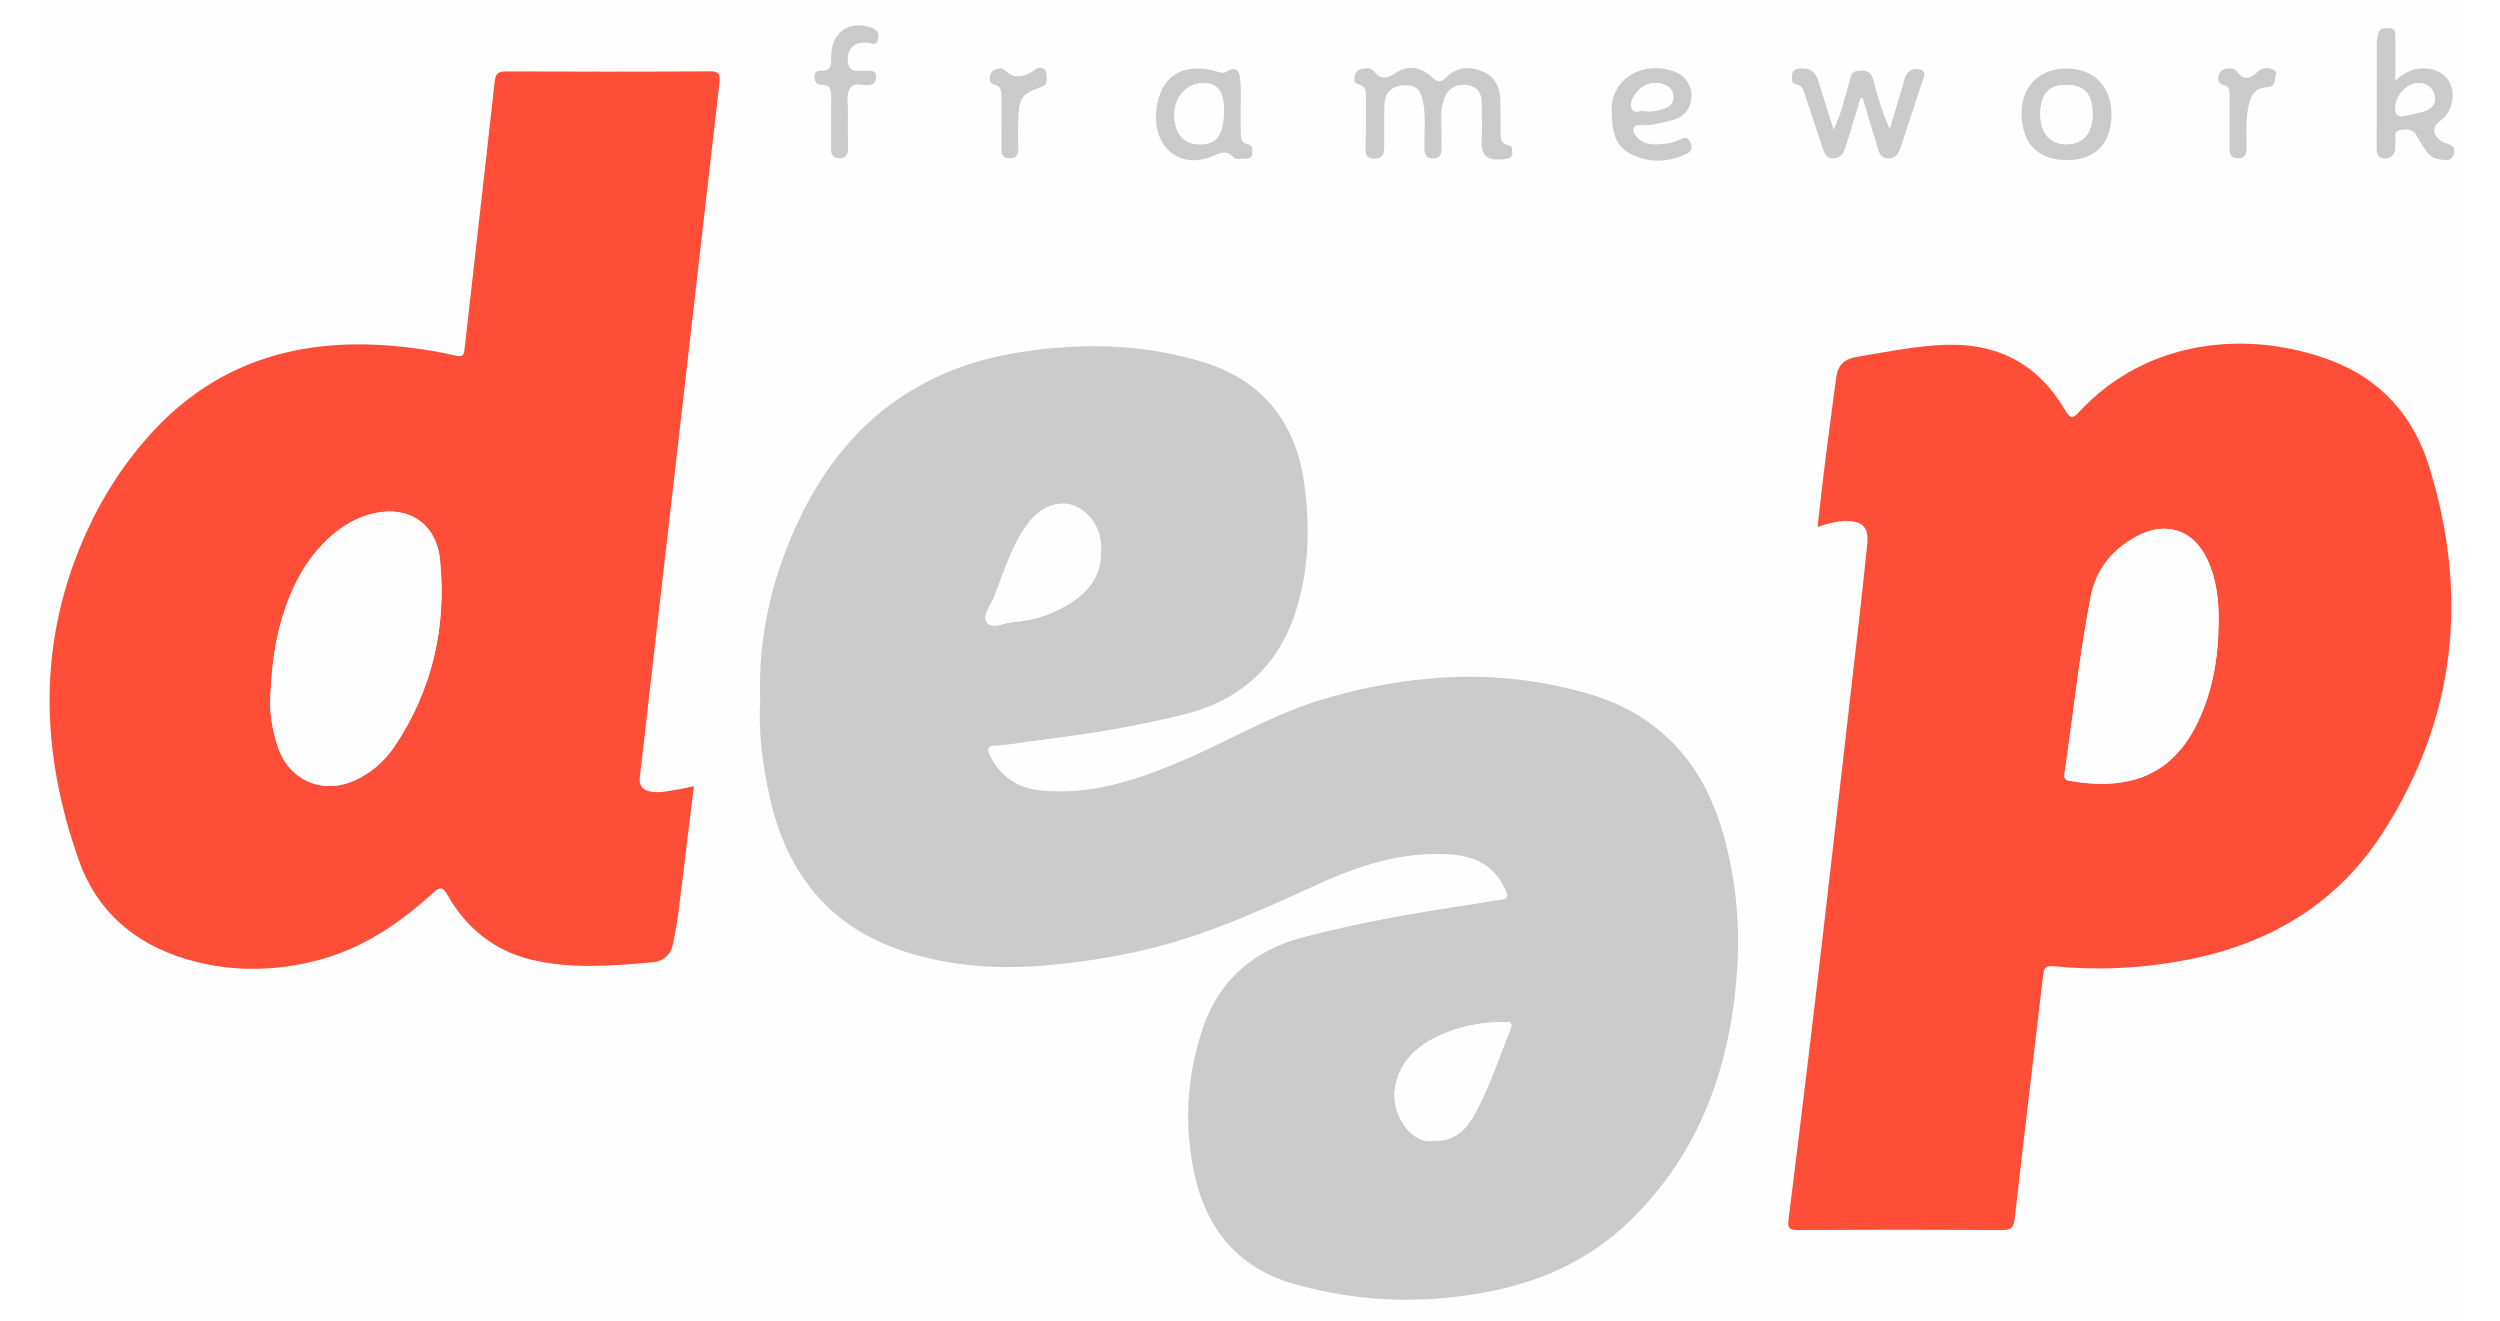
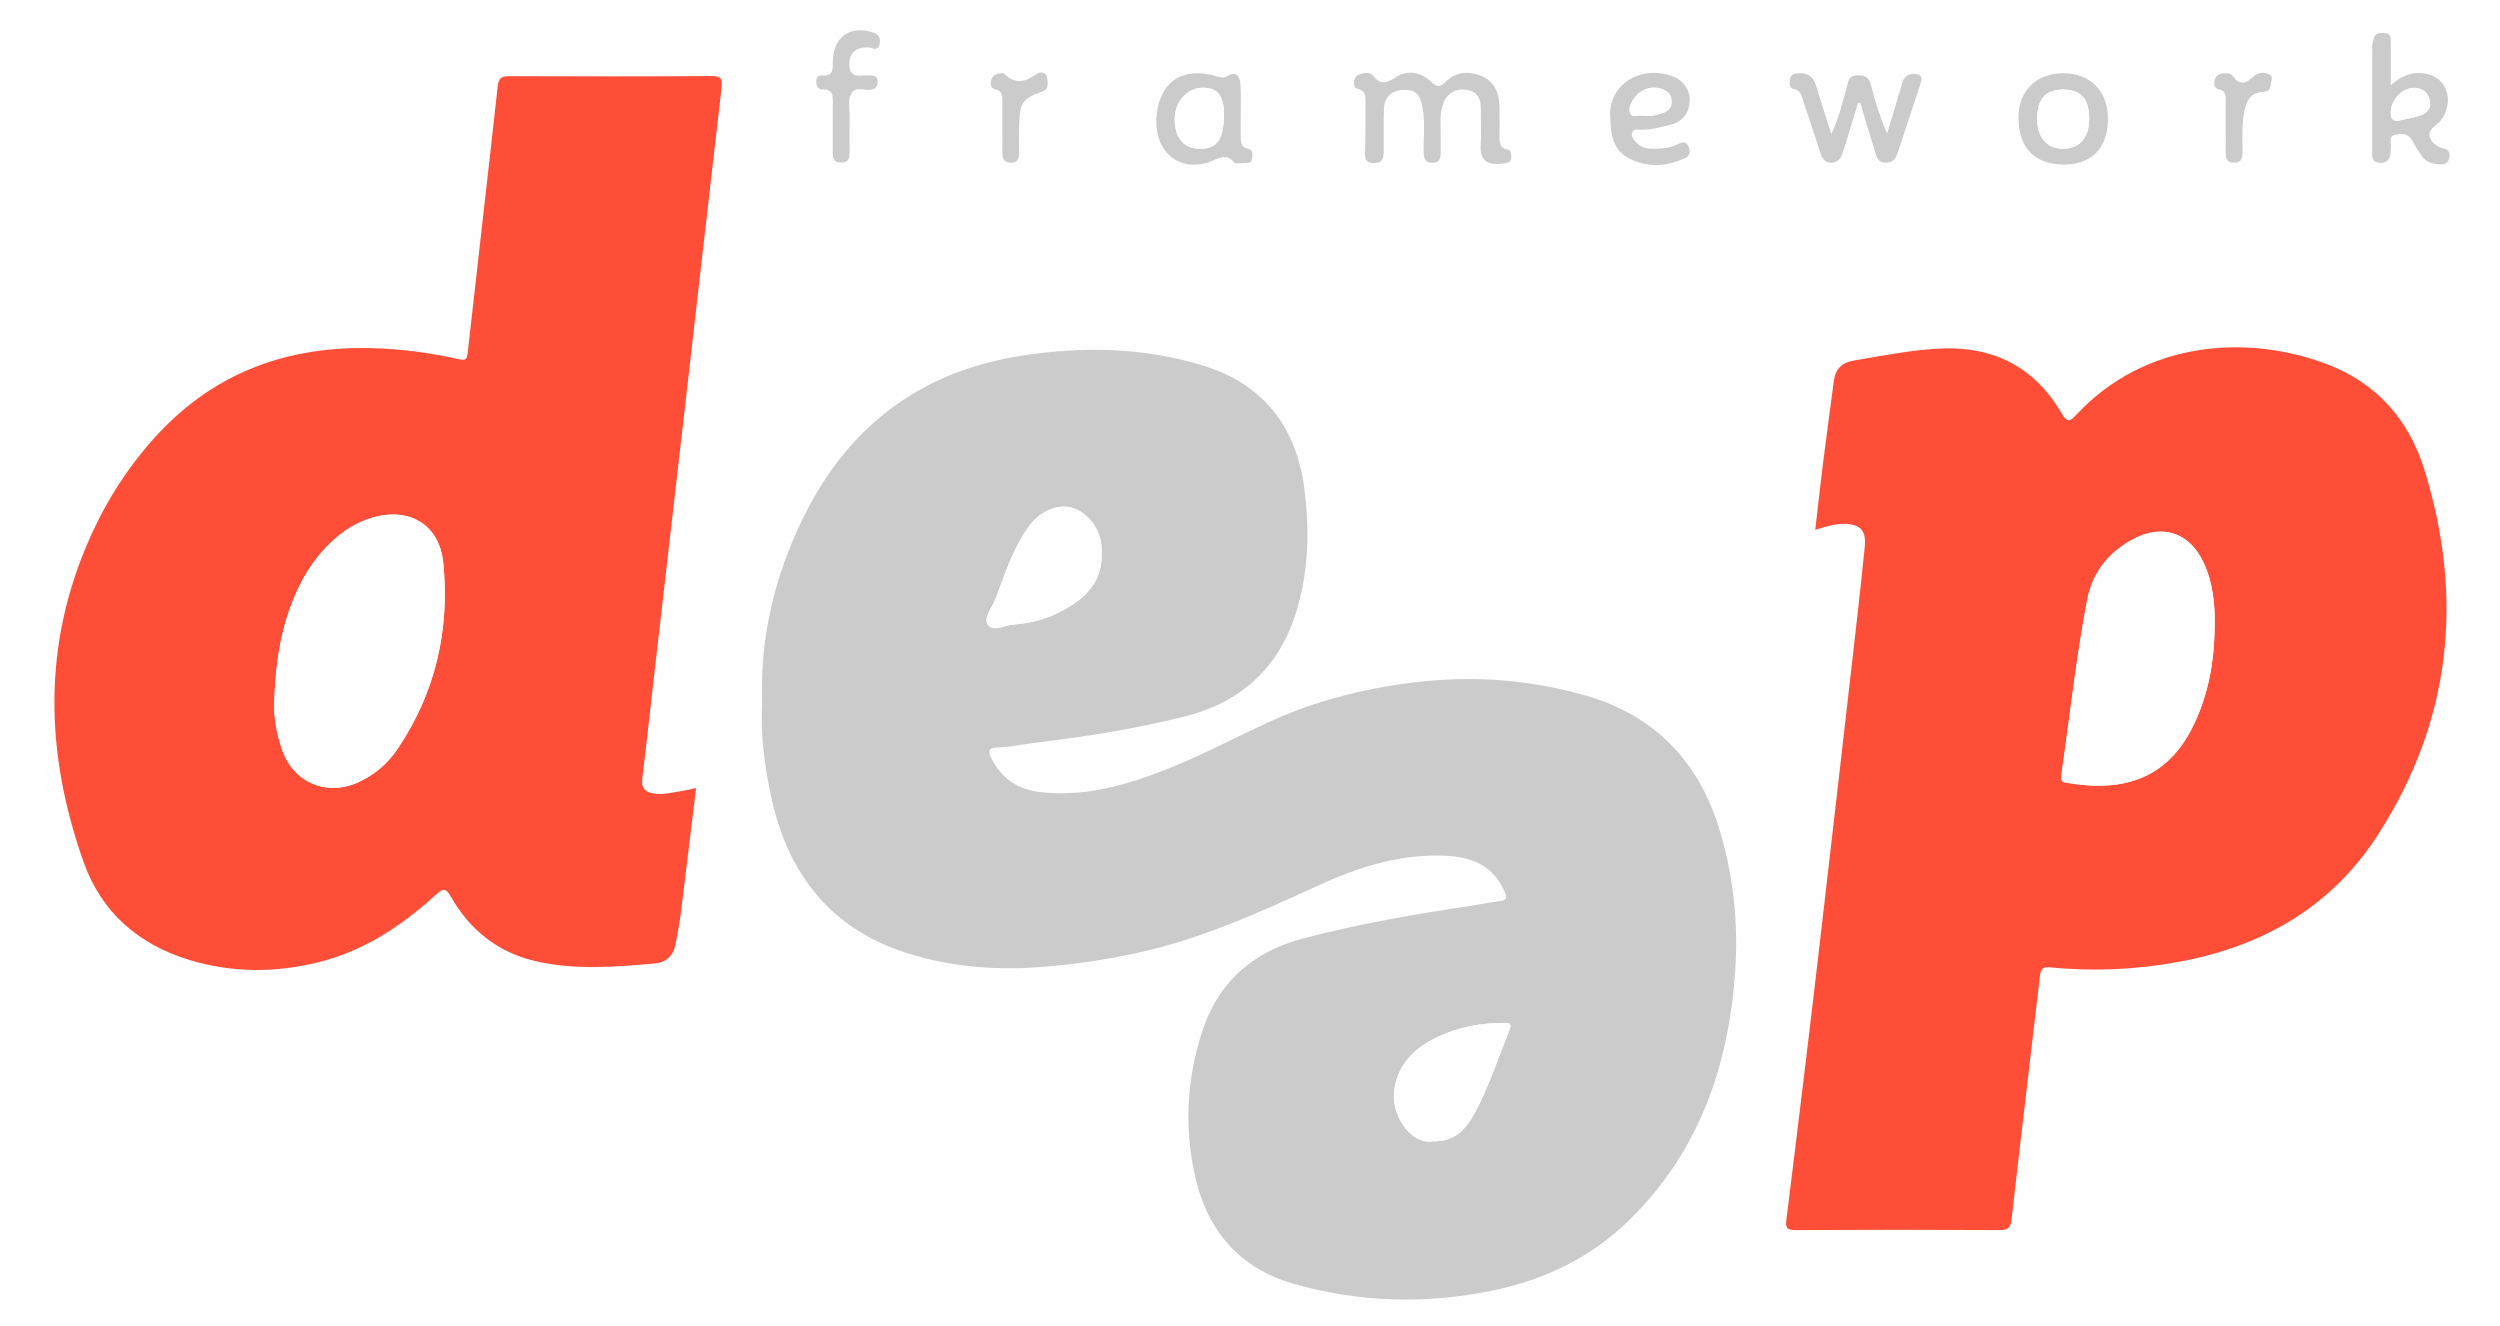
- <svg xmlns="http://www.w3.org/2000/svg" viewBox="-31.68 459.04 2063.36 1089.92">
+ <svg xmlns="http://www.w3.org/2000/svg" viewBox="-35.84 454.88 2071.68 1098.24">
  <path fill="#FEFEFE" d="M1002 2002c-330.4 0-660.8 0-991.2.2-7.3 0-9-1.6-9-9C2 1332.4 2 671.5 1.8 10.7c0-7.3 1.6-9 9-9 660.7.3 1321.6.3 1982.4.1 7.3 0 9 1.6 9 9-.2 660.8-.2 1321.6 0 1982.4 0 7.3-1.6 9-9 9-330.4-.3-660.8-.2-991.2-.2zm-406.3-964.7c-1.4 25.8 2.1 52.8 8 79.5 13.9 62.3 48.7 107 110.7 127.2 35.1 11.5 71.3 14.7 108.4 12.3 27.9-1.8 55.3-5.8 82.6-11.7 53.1-11.4 102.2-33.7 151.2-56.1 33.9-15.5 69-26.6 107.1-24.6 21.4 1.2 38.3 9.1 47.4 29.7 2 4.6 2.2 7.1-3.8 7.8-7.1.8-14 2.4-21.1 3.4-48 7.2-96 15.2-142.9 27.8-39.6 10.6-68.4 34.8-81.8 73.9-13.9 40.6-16.3 82.7-6.5 124.6 10.2 43.7 36.8 74.6 80.6 87.2 54.8 15.8 110.5 17.3 166.5 5.6 42.6-8.9 80.6-27.3 111.9-57.8 57.7-56.2 82.5-127.1 88.1-205.5 2.9-40.3-1.2-80.4-13.2-119.3-17.4-56.4-53.8-94-110.9-110.3-42.8-12.2-86.4-16.2-130.9-12-30.5 2.9-60.1 8.8-89.4 17.8-41 12.6-77.6 34.9-116.8 51.3-36.2 15.1-72.8 27.1-112.9 23.2-19.9-1.9-34.1-11.3-42.7-29.3-2.4-4.9-1.4-7.7 4.1-7.8 10.7-.2 21.2-2.6 31.8-3.9 42.1-5.1 84.1-11.6 125.2-22 45.6-11.5 76.9-39.6 91.4-84.7 11-34.3 11.9-69.6 7.2-105-6.7-50-33.7-85.1-82-100.4-50.2-15.9-102-16.8-153.8-8.5-82.4 13.2-141.8 58.3-178.6 132.6-23.9 48.3-36.8 99.3-34.9 155zm-54.7 70.6c-4.8 1-8.5 2-12.2 2.6-7.7 1.2-15.3 3.4-23.2 2-6.9-1.2-10.1-4.7-9.2-12.1 2.9-23.6 5.4-47.2 8.1-70.7L533 781.6c9.7-84.6 19.3-169.3 29.1-253.9.8-6.8.1-9.7-8.1-9.7-56 .4-112 .3-167.9.1-6.4 0-8.7 1.4-9.5 8.4-8.1 73.7-16.6 147.3-24.9 221-.6 5.1-1.4 6.5-7 5.2-23.5-5.3-47.3-8.5-71.5-9.2-69.6-2-129.9 19.4-178 71-23.3 24.9-41.7 53.3-55.7 84.3-40.4 89.3-38.1 180.1-5.9 270.7 14.7 41.4 45.4 68.2 87.7 81 34.7 10.5 69.8 10.7 105 2.3 38.8-9.2 70.8-30.4 99.7-56.9 5.6-5.2 8-4.7 11.8 2 15.7 27.6 38.9 46.2 70 53.5 32.8 7.7 66 4.8 99.1 2 9.3-.8 15.5-6.5 17.2-16.1 1.6-8.9 3.3-17.9 4.5-26.9 4.1-33.9 8.1-67.7 12.4-102.5zM1468.4 894c4.7-1.4 8.3-2.7 12.1-3.5 4.1-.8 8.4-1.6 12.5-1.5 13.4.6 17.8 6.1 16.4 19.3-2 18.4-3.8 36.9-5.9 55.3-10.1 88.8-20.2 177.7-30.6 266.5-9.2 78.5-18.7 156.9-28.4 235.3-.9 7.2.4 8.9 7.5 8.8 56.3-.2 112.6-.3 168.9 0 7 0 9.3-1.8 10.2-9 7.6-67.2 15.7-134.3 23.5-201.5.6-5.4 1.9-7.8 8.4-7.2 36.1 3.6 72.2 1.9 107.9-4.8 69-12.9 125.7-45.5 164.1-105.5 60.5-94.4 71.2-195.7 38.2-302-12.8-41.4-39.6-71.8-80.4-87.4-66.4-25.4-151.1-19.3-208.1 41.8-4.9 5.3-7.2 7.1-11.9-.9-21.7-37.3-54.3-55.4-97.8-54.1-25.2.7-49.7 5.9-74.3 10-10.1 1.7-15.6 6.9-16.9 17-2.9 22.6-6.1 45.1-8.9 67.7-2.3 18.3-4.3 36.7-6.5 55.7zm-372.7-334.9c0 6.5-.1 13 0 19.5.1 5.1-1.3 10.9 6.9 11.2 8.3.3 8.5-5.3 8.5-11.1.1-11.4-.2-22.8.2-34.2.4-9.3 6.5-14.9 15.7-15.3 9.8-.4 13.6 2.9 15.9 12.8 3 13.2 1 26.6 1.4 39.8.2 5.2 1.9 8 7.5 7.8 5.2-.2 6.5-3.2 6.5-7.7-.1-9.4.1-18.9-.1-28.3-.1-5 .9-9.7 2.7-14.3 3.2-8.1 11-11.9 20-10 8.2 1.7 10.7 7.5 10.7 15.2 0 10.1.5 20.2-.1 30.3-.7 12.7 4.4 17.4 20.1 15.2 2.8-.4 5.1-1.1 5.2-4.6.1-2.7.2-6-2.8-6.6-7.8-1.6-6.9-7.3-6.9-12.8 0-7.8.1-15.6-.1-23.4-.4-11.1-4-20.5-15.2-25-10.9-4.4-21.4-3.1-29.7 5.2-4.8 4.8-7.4 3.7-11.7-.4-9-8.3-19.6-10-29.5-3.6-7.2 4.7-12.5 6.7-18.5-1.3-2.5-3.3-7.2-2.5-11-1.4-2.6.8-4.3 2.9-4.8 5.7-.5 2.8-.1 5.9 2.8 6.5 7.3 1.5 6.6 6.8 6.6 12.1-.3 6.3-.3 12.5-.3 18.7zm408.1-18.8h2c4.1 13.5 8.1 27 12.2 40.4 1.4 4.5 2.3 9.4 9.2 9.3 6.4-.1 8.2-3.9 9.8-8.8 5.9-18.2 11.9-36.4 18-54.5 1.2-3.7 3.5-8.4-1.6-9.9-4.5-1.4-9.8 0-12.2 5.3-1.1 2.3-1.5 5-2.2 7.4-3.6 12.1-7.3 24.2-10.9 36.4-5.8-13.5-10-26.7-13.4-40.1-1.9-7.6-6.6-8.8-13-8-6.2.8-6 6.3-7.2 10.3-3.6 12.1-6.1 24.6-12.7 38.2-4.7-14.8-8.8-27.4-12.6-40.1-2.3-7.8-7.3-11-15.2-10.3-3.2.3-5.8 1.2-6.4 4.7-.5 3.3-.9 7.5 3 8.3 6.4 1.3 6.7 6.3 8.2 10.7 4.9 14.4 9.5 29 14.4 43.4 1.3 3.8 3.2 7.1 8.2 7 4.5 0 7.4-2.2 9-6.1 1.4-3.6 2.6-7.3 3.7-11 3.2-11 6.5-21.8 9.7-32.6zm441.5-14.8v-36.4c0-3.5-.4-6.6-4.9-6.7-3.9-.1-8.1-.8-9.2 4.7-.4 1.9-1.2 3.8-1.2 5.7-.1 29.9-.1 59.9-.1 89.8 0 4.1 1.3 6.9 5.9 7.3 4.5.4 7.7-1.5 9-5.7.7-2.4.2-5.2.6-7.7.5-3.5-2.1-8.6 3.5-9.8 5.4-1.1 11-1.4 14.3 4.9 2.2 4.3 4.9 8.4 7.7 12.4 4.1 6 10.6 7.2 17.1 7.2 3 0 5.3-2.5 5.9-5.7 1.4-8.1-6.2-6.9-10-9.5-8.5-5.7-8.8-12-.4-18.1 7-5.1 11.1-16.9 8.3-26.4-2.7-9.4-9.6-14.4-19.2-15.7-9.9-1.5-18.4 1.8-27.3 9.7zm-953 22.3c0-7.8.4-15.6-.2-23.4-.5-6.3-3.4-11.1-10.8-6.5-3 1.8-5.3 1.1-8.2.3-28.1-8.3-47.5 3.3-50.4 32.5-2.7 27.4 16.2 47.1 42.8 38.7 7.7-2.4 13.9-8.6 21.5 0 1.3 1.5 5.6.6 8.5.6 3 0 6.2 0 6.4-4.2.1-3.1 1-6.7-3.7-7.7-5.5-1.1-5.7-5.5-5.8-9.8-.2-6.8-.1-13.7-.1-20.5zm306.3 4.6c.2 15 2.8 27.4 15.8 34 15.1 7.7 30.7 6.9 45.9-.2 4.1-1.9 5.1-5.2 3.1-9.7-2.2-4.8-5-3.5-8.7-2-3.5 1.5-7.3 3-11.1 3.3-8.7.8-17.7 2.2-24.5-5.6-1.8-2-3.3-4.2-2.5-7 1-3.4 4.1-2.7 6.6-2.6 8.5.2 16.7-2 24.8-4 10.4-2.6 15.8-9.5 16.4-20.1.5-8.7-5.6-17.4-15-20.5-28.2-9.8-53 9.1-50.8 34.4zm412.4 1c0-23.1-14.4-37.8-37.2-37.8-22.3 0-37.2 14.9-36.9 37.3.4 27 15.7 38 37 38.3 21.5.4 36.9-11.8 37.1-37.8zM684.9 494.3c2.7.4 7 3.4 8.3-3.1 1.1-5.7-1.7-8-6.9-9.6-18.2-5.4-31.4 4.3-31.9 24.1-.2 5.9 1 12.5-8.3 11.9-3.6-.2-5.4 1.4-5.4 5.2.1 3.8 1.5 6.6 5.6 6.4 7.6-.3 8.1 4.4 8.1 10.2-.2 13.7 0 27.3-.1 41 0 4.9.1 9.3 6.8 9.4 6.5.1 7.2-3.9 7.2-9-.1-9.8-.2-19.5 0-29.3.1-6.1-1.7-12.6 1.1-18.3 3.7-7.5 11.1-2.7 16.7-3.8 4-.8 5.4-3 5.4-6.7 0-3.8-2.1-5.1-5.6-5.1-2.6 0-5.2-.2-7.8.1-8.1.9-10.3-3.7-10-10.6.4-9 6.2-13.7 16.8-12.8zm1123.6 65.4c0 7.2.1 14.3 0 21.5-.1 4.7.8 8.4 6.7 8.6 6.4.1 7.3-3.8 7.3-9-.1-11.7-.8-23.4 1.8-34.9 1.7-7.5 4.8-13.7 13.4-14.5 4.8-.4 8.2-1.5 8.3-7.1.1-2.8 2.4-6-1.4-7.7-4.1-1.8-8.8-1.8-12.1 1.1-6.3 5.5-11.7 9.4-18.1.2-1.5-2.2-5.2-2.4-8.2-2.1-3.6.4-6.1 2.4-6.9 5.9-.8 3.5.1 6.6 4.1 7.5 5.3 1.1 5.1 5.1 5.1 9.1v21.4zm-1013.7-.4c0 7.5.1 14.9 0 22.4-.1 5 1.5 8.1 7.1 8.1 5.8 0 6.9-3.5 6.8-8.3-.1-7.5-.3-14.9 0-22.4.7-19.6 2.4-22 19.1-28.2 6.1-2.3 4.5-7.4 4-11.5-.6-5.3-6.3-4.8-8.4-3.3-9.3 6.9-17.9 9.3-27-.1-.7-.7-2.5-.3-3.8-.2-3.7.2-6.1 2.3-7.1 5.7-.8 3-.4 6.5 3 7.3 6.8 1.5 6.3 6.3 6.3 11.2 0 6.4.1 12.8 0 19.3z" />
  <path fill="#CBCBCB" d="M595.7 1037.3c-1.9-55.7 11-106.8 34.8-154.8 36.8-74.3 96.2-119.4 178.6-132.6 51.8-8.3 103.7-7.3 153.8 8.5 48.2 15.2 75.3 50.4 82 100.4 4.7 35.3 3.8 70.7-7.2 105-14.5 45.2-45.8 73.2-91.4 84.7-41.2 10.4-83.1 16.9-125.2 22-10.6 1.3-21 3.7-31.8 3.9-5.5.1-6.5 2.9-4.1 7.8 8.7 18 22.8 27.4 42.7 29.3 40.1 3.9 76.7-8.1 112.9-23.2 39.3-16.4 75.9-38.7 116.8-51.3 29.2-9 58.8-15 89.4-17.8 44.5-4.2 88.1-.2 130.9 12 57 16.3 93.5 53.9 110.9 110.3 12 38.9 16 79.1 13.2 119.3-5.6 78.4-30.4 149.3-88.1 205.5-31.3 30.5-69.3 48.9-111.9 57.8-55.9 11.7-111.7 10.2-166.5-5.6-43.8-12.6-70.4-43.4-80.6-87.2-9.8-41.9-7.4-84 6.5-124.6 13.4-39.1 42.2-63.4 81.8-73.9 47-12.5 94.9-20.6 142.9-27.8 7-1.1 14-2.6 21.1-3.4 6-.7 5.8-3.3 3.8-7.8-9.1-20.7-26-28.6-47.4-29.7-38.1-2.1-73.2 9-107.1 24.6-49.1 22.4-98.1 44.8-151.2 56.1-27.3 5.8-54.7 9.8-82.6 11.7-37.1 2.4-73.3-.9-108.4-12.3-62-20.2-96.8-65-110.7-127.2-5.9-26.8-9.4-53.8-7.9-79.7zm555.9 363.3c18.1.7 27.7-10.3 35-24 11.6-21.8 19.2-45.3 28.4-68.1 2.3-5.7-.5-5.9-4.7-5.9-19 0-37.4 3.4-54.6 11.5-18.3 8.6-32.3 21.3-36 42.7-3.8 21.4 13.5 47.1 31.9 43.8zM877.1 911.4v-1.6c-.3-15.4-10.6-29.9-24.3-34.1-11.6-3.6-26.3 2.4-35.5 14.6-13.8 18.5-20.3 40.4-28.5 61.5-2.7 6.8-9.8 15.1-6.2 20.5 4.6 6.8 14.4.4 21.8 0 17.4-1 33.7-6.7 48.3-16.2 15.1-9.8 25.3-23.1 24.4-44.7z" />
  <path fill="#FE4E37" d="M541 1107.9c-4.2 34.8-8.3 68.6-12.5 102.4-1.1 9-2.8 18-4.5 26.9-1.7 9.5-7.9 15.3-17.2 16.1-33.1 2.8-66.3 5.7-99.1-2-31.1-7.3-54.3-25.9-70-53.5-3.8-6.7-6.1-7.2-11.8-2-28.9 26.5-60.9 47.7-99.7 56.9-35.2 8.4-70.3 8.2-105-2.3-42.3-12.8-73-39.6-87.7-81-32.2-90.7-34.4-181.4 6-270.7 14-31 32.5-59.3 55.7-84.3 48.1-51.6 108.4-73 178-71 24.1.7 48 3.9 71.5 9.2 5.5 1.2 6.4-.2 7-5.2 8.2-73.7 16.8-147.3 24.9-221 .8-6.9 3.1-8.4 9.5-8.4 56 .2 112 .3 167.9-.1 8.1-.1 8.9 2.9 8.1 9.7-9.8 84.6-19.4 169.3-29.1 253.9l-28.5 248.1c-2.7 23.6-5.2 47.2-8.1 70.7-.9 7.5 2.3 10.9 9.2 12.1 7.9 1.4 15.5-.8 23.2-2 3.6-.5 7.3-1.5 12.2-2.5zm-349.5-73.6c-.8 13.9 1.7 27.3 5.9 40.4 9 28.3 37 40.7 64 28.3 13.4-6.1 24.2-15.6 32.3-27.6 31.4-46.6 43.2-98.6 37.8-153.9-3.2-32.5-29.1-47.1-60.4-37.1-10.1 3.2-19 8.4-27.1 15.1-13.2 10.9-23.4 24.4-31.1 39.7-15.1 29.8-20.2 62-21.4 95.1zM1468.4 894c2.2-19 4.2-37.4 6.5-55.7 2.8-22.6 6-45.1 8.9-67.7 1.3-10.2 6.8-15.3 16.9-17 24.7-4.1 49.2-9.2 74.3-10 43.4-1.2 76.1 16.9 97.8 54.1 4.6 8 6.9 6.2 11.9.9 57-61.2 141.7-67.2 208.1-41.8 40.9 15.6 67.6 46 80.4 87.4 32.9 106.3 22.3 207.6-38.2 302-38.5 60-95.2 92.6-164.1 105.5-35.7 6.7-71.7 8.4-107.9 4.8-6.5-.6-7.8 1.8-8.4 7.2-7.8 67.2-15.9 134.3-23.5 201.5-.8 7.2-3.2 9.1-10.2 9-56.3-.3-112.6-.3-168.9 0-7.1 0-8.4-1.7-7.5-8.8 9.8-78.4 19.3-156.8 28.4-235.3 10.4-88.8 20.4-177.7 30.6-266.5 2.1-18.4 4-36.9 5.9-55.3 1.4-13.3-3-18.8-16.4-19.3-4.2-.2-8.4.6-12.5 1.5-3.8.7-7.4 2.1-12.1 3.5zm331 79.5c.3-18-1.4-35.8-9.1-52.3-11.5-24.8-34-32.4-58.1-19.7-20.4 10.8-34 27.5-38.3 50.1-9.3 48.1-14.4 96.9-21.5 145.4-.5 3.1-.6 5.7 3.7 6.4 39.1 6.9 79.6 2.2 103.7-43.4 14.1-27.1 19.3-56.3 19.6-86.5z" />
  <path fill="#CBCBCB" d="M1095.7 559.1v-18.5c0-5.2.7-10.5-6.6-12.1-2.9-.6-3.2-3.8-2.8-6.5.5-2.8 2.2-4.9 4.8-5.7 3.8-1.1 8.5-1.9 11 1.4 6 8 11.3 6 18.5 1.3 9.8-6.4 20.5-4.7 29.5 3.6 4.4 4.1 6.9 5.2 11.7.4 8.4-8.4 18.8-9.7 29.7-5.2 11.2 4.5 14.9 13.9 15.2 25 .2 7.8.1 15.6.1 23.4 0 5.5-.9 11.2 6.9 12.8 3 .6 2.8 3.9 2.8 6.6-.1 3.4-2.4 4.2-5.2 4.6-15.7 2.2-20.8-2.5-20.1-15.2.6-10.1 0-20.2.1-30.3 0-7.6-2.5-13.4-10.7-15.2-9-1.9-16.7 1.9-20 10-1.8 4.5-2.8 9.2-2.7 14.3.2 9.4 0 18.9.1 28.3 0 4.5-1.3 7.5-6.5 7.7-5.5.2-7.3-2.6-7.5-7.8-.5-13.3 1.6-26.6-1.4-39.8-2.2-9.9-6.1-13.3-15.9-12.8-9.2.4-15.3 6-15.7 15.3-.4 11.4-.1 22.8-.2 34.2 0 5.8-.2 11.4-8.5 11.1-8.2-.3-6.9-6.1-6.9-11.2.2-6.7.3-13.2.3-19.7zm408.1-18.8c-3.3 10.8-6.5 21.6-9.8 32.3-1.1 3.7-2.3 7.4-3.7 11-1.6 4-4.5 6.1-9 6.1-4.9 0-6.9-3.2-8.2-7-4.8-14.5-9.5-29-14.4-43.4-1.5-4.4-1.8-9.5-8.2-10.7-3.9-.8-3.5-5-3-8.3.6-3.5 3.2-4.4 6.4-4.7 8-.7 12.9 2.5 15.2 10.3 3.8 12.7 7.9 25.2 12.6 40.1 6.6-13.6 9.1-26.1 12.7-38.2 1.2-4 1-9.5 7.2-10.3 6.5-.8 11.2.3 13 8 3.3 13.4 7.5 26.6 13.4 40.1 3.6-12.1 7.3-24.2 10.9-36.4.7-2.5 1.2-5.1 2.2-7.4 2.4-5.3 7.7-6.7 12.2-5.3 5.1 1.5 2.8 6.2 1.6 9.9-6 18.2-12 36.3-18 54.5-1.6 4.9-3.4 8.7-9.8 8.8-6.9.1-7.8-4.7-9.2-9.3-4.2-13.4-8.2-26.9-12.2-40.4-.6.3-1.2.3-1.9.3zm441.5-14.8c8.9-7.9 17.5-11.2 27.3-9.8 9.5 1.3 16.4 6.3 19.2 15.7 2.7 9.5-1.3 21.3-8.3 26.4-8.3 6-8.1 12.4.4 18.1 3.8 2.6 11.4 1.4 10 9.5-.6 3.2-2.9 5.7-5.9 5.7-6.6 0-13-1.2-17.1-7.2-2.8-4-5.4-8.1-7.7-12.4-3.3-6.4-8.9-6-14.3-4.9-5.6 1.1-3 6.3-3.5 9.8-.4 2.6.1 5.3-.6 7.7-1.3 4.2-4.5 6.1-9 5.7-4.6-.4-5.9-3.2-5.9-7.3 0-29.9 0-59.9.1-89.8 0-1.9.9-3.8 1.2-5.7 1.1-5.5 5.3-4.7 9.2-4.7 4.6.1 5 3.2 4.9 6.7v36.5zm5.2 29.6c6.3-1.4 12.7-2.4 18.8-4.3 6.2-1.9 10-6.5 8.3-13.2-1.7-6.7-6.8-10.3-13.8-9.9-10.1.5-19 11.3-18.5 21.5.2 3.5 1.2 5.6 5.2 5.9zm-958.2-7.3c0 6.8-.1 13.7 0 20.5.1 4.3.3 8.7 5.8 9.8 4.7.9 3.9 4.5 3.7 7.7-.2 4.2-3.4 4.2-6.4 4.2-2.9 0-7.2.9-8.5-.6-7.6-8.6-13.8-2.4-21.5 0-26.5 8.3-45.5-11.4-42.8-38.7 2.9-29.2 22.3-40.8 50.4-32.5 2.9.9 5.2 1.6 8.2-.3 7.4-4.5 10.3.2 10.8 6.5.7 7.8.3 15.6.3 23.4zm-13.9 1.7c0-15.4-5.3-22-17.6-21.9-13 .1-23.3 11.8-23.2 26.3.1 15.6 7.8 24.4 21.5 24.3 13.8-.2 19.3-8.3 19.3-28.7zm320.2 2.9c-2.3-25.3 22.6-44.1 50.8-34.6 9.4 3.2 15.5 11.8 15 20.5-.6 10.7-5.9 17.5-16.4 20.1-8.1 2-16.3 4.2-24.8 4-2.4-.1-5.6-.8-6.6 2.6-.8 2.8.7 5 2.5 7 6.8 7.8 15.8 6.4 24.5 5.6 3.8-.3 7.6-1.8 11.1-3.3 3.6-1.5 6.5-2.8 8.7 2 2 4.5 1 7.8-3.1 9.7-15.2 7.1-30.8 7.9-45.9.2-13-6.4-15.6-18.8-15.8-33.8zm26.2-1.7c7.2.7 12.8-.4 18.3-2.6 4-1.6 6.4-4.6 6.3-8.9-.1-4.4-1.9-7.9-6.4-9.9-8.6-3.8-18.2-1.5-24.2 6.4-2.8 3.7-5.3 8.2-3.9 12.5 1.9 5.3 7.4 1.7 9.9 2.5zm386.2 2.7c-.1 26-15.6 38.2-37.2 37.8-21.3-.3-36.6-11.3-37-38.3-.3-22.4 14.7-37.3 36.9-37.3 22.8 0 37.3 14.7 37.3 37.8zm-15.6-.2c0-16.7-6.9-24.2-22.1-24.1-14.2.1-20.9 7.9-21 24.3 0 15.3 7.9 24.6 21.2 24.7 14 .2 21.9-8.9 21.9-24.9zM684.9 494.3c-10.6-.9-16.4 3.7-16.9 12.6-.3 7 1.9 11.5 10 10.6 2.6-.3 5.2 0 7.8-.1 3.5 0 5.6 1.3 5.6 5.1s-1.4 5.9-5.4 6.7c-5.6 1.1-13-3.6-16.7 3.8-2.8 5.7-.9 12.2-1.1 18.3-.2 9.8-.1 19.5 0 29.3.1 5.1-.6 9.1-7.2 9-6.7-.1-6.8-4.5-6.8-9.4.1-13.7-.1-27.3.1-41 .1-5.8-.5-10.5-8.1-10.2-4.1.1-5.5-2.7-5.6-6.4-.1-3.8 1.8-5.4 5.4-5.2 9.3.6 8.1-6 8.3-11.9.6-19.7 13.7-29.4 31.9-24.1 5.2 1.5 8 3.9 6.9 9.6-1.2 6.7-5.5 3.7-8.2 3.3zm1123.6 65.4v-21.5c0-4 .2-8-5.1-9.1-4.1-.9-4.9-4-4.1-7.5.8-3.5 3.3-5.5 6.9-5.9 3-.4 6.7-.1 8.2 2.1 6.4 9.2 11.8 5.4 18.1-.2 3.3-2.9 8-2.9 12.1-1.1 3.8 1.7 1.5 5 1.4 7.7-.1 5.7-3.5 6.7-8.3 7.1-8.6.8-11.7 7-13.4 14.5-2.6 11.6-1.9 23.3-1.8 34.9 0 5.2-.9 9.1-7.3 9-5.9-.1-6.7-3.8-6.7-8.6.1-7.1 0-14.2 0-21.4zm-1013.7-.4v-19.4c0-4.9.5-9.7-6.3-11.2-3.4-.7-3.8-4.3-3-7.3.9-3.4 3.4-5.4 7.1-5.7 1.3-.1 3.1-.4 3.8.2 9.1 9.4 17.7 6.9 27 .1 2-1.5 7.8-2 8.4 3.3.5 4.1 2.1 9.3-4 11.5-16.7 6.1-18.5 8.6-19.1 28.2-.3 7.4-.1 14.9 0 22.4.1 4.8-1.1 8.3-6.8 8.3-5.6 0-7.2-3.1-7.1-8.1.1-7.4 0-14.8 0-22.3z" />
  <path fill="#FEFEFE" d="M1151.6 1400.6c-18.4 3.3-35.7-22.4-31.9-43.9 3.7-21.4 17.7-34.1 36-42.7 17.2-8.1 35.6-11.5 54.6-11.5 4.2 0 7 .2 4.7 5.9-9.2 22.8-16.8 46.3-28.4 68.1-7.3 13.8-17 24.8-35 24.1zM877.1 911.4c.9 21.7-9.2 34.9-24.4 44.8-14.6 9.5-30.9 15.2-48.3 16.2-7.4.4-17.2 6.9-21.8 0-3.6-5.4 3.5-13.7 6.2-20.5 8.2-21.1 14.6-43 28.5-61.5 9.1-12.2 23.8-18.2 35.5-14.6 13.7 4.2 24.1 18.7 24.3 34.1v1.5zm-685.6 122.9c1.2-33.1 6.4-65.3 21.4-95.2 7.7-15.3 17.8-28.7 31.1-39.7 8.1-6.7 17-11.9 27.1-15.1 31.3-9.9 57.2 4.6 60.4 37.1 5.4 55.3-6.4 107.3-37.8 153.9-8.1 12-18.9 21.5-32.3 27.6-27 12.4-55.1 0-64-28.3-4.2-13-6.7-26.4-5.9-40.3zm1607.9-60.8c-.3 30.3-5.4 59.5-19.7 86.5-24.1 45.7-64.6 50.3-103.7 43.4-4.2-.7-4.1-3.3-3.7-6.4 7.1-48.5 12.2-97.3 21.5-145.4 4.4-22.6 17.9-39.3 38.3-50.1 24.1-12.7 46.7-5.2 58.1 19.7 7.7 16.5 9.5 34.2 9.2 52.3zm151.1-418.4c-4-.3-5-2.5-5.2-5.9-.6-10.2 8.3-20.9 18.5-21.5 6.9-.4 12.1 3.2 13.8 9.9 1.8 6.7-2 11.3-8.3 13.2-6.2 1.9-12.5 2.9-18.8 4.3zm-972.1-5.6c0 20.5-5.5 28.6-19.3 28.7-13.6.1-21.4-8.6-21.5-24.3-.1-14.6 10.2-26.2 23.2-26.3 12.3-.2 17.6 6.5 17.6 21.9zm346.4 1.2c-2.5-.8-8.1 2.8-9.9-2.5-1.5-4.3 1.1-8.8 3.9-12.5 6-7.8 15.6-10.2 24.2-6.4 4.5 2 6.3 5.5 6.4 9.9.1 4.3-2.3 7.3-6.3 8.9-5.4 2.2-11.1 3.3-18.3 2.6zm370.6 2.5c0 16-8 25-21.9 24.9-13.3-.1-21.2-9.4-21.2-24.7 0-16.4 6.8-24.2 21-24.3 15.2-.1 22.1 7.5 22.1 24.1z" />
</svg>
